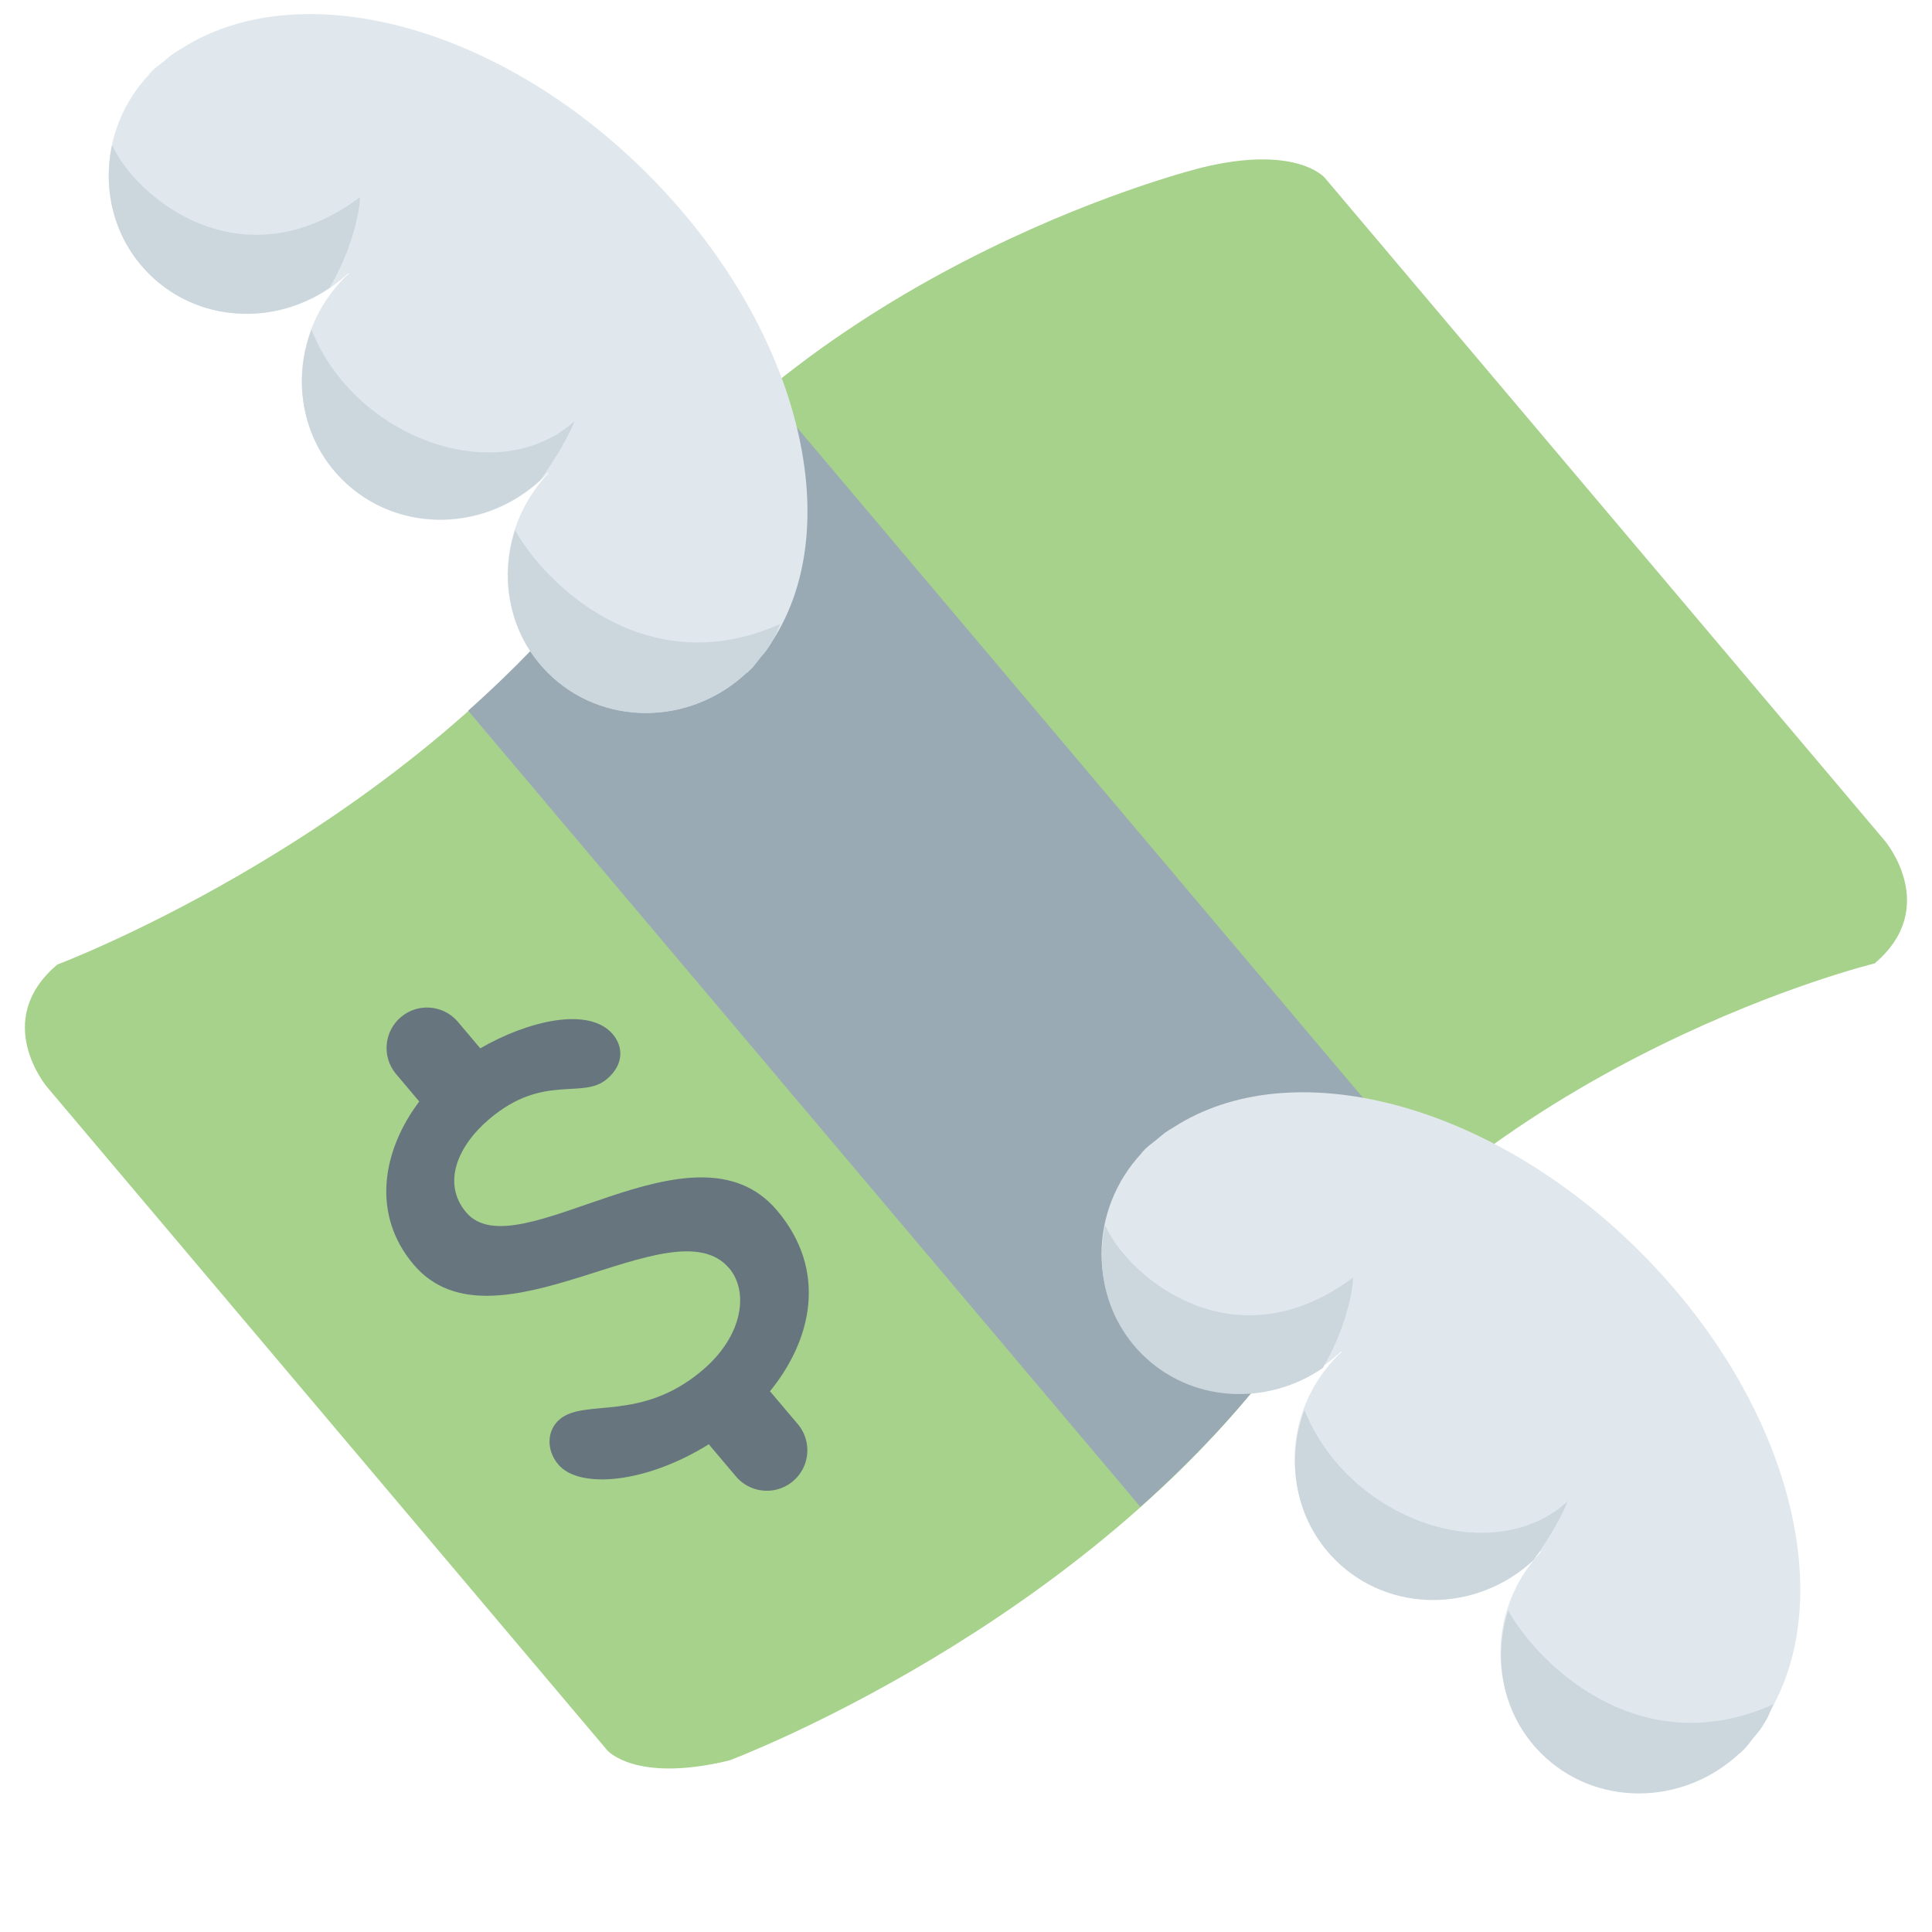
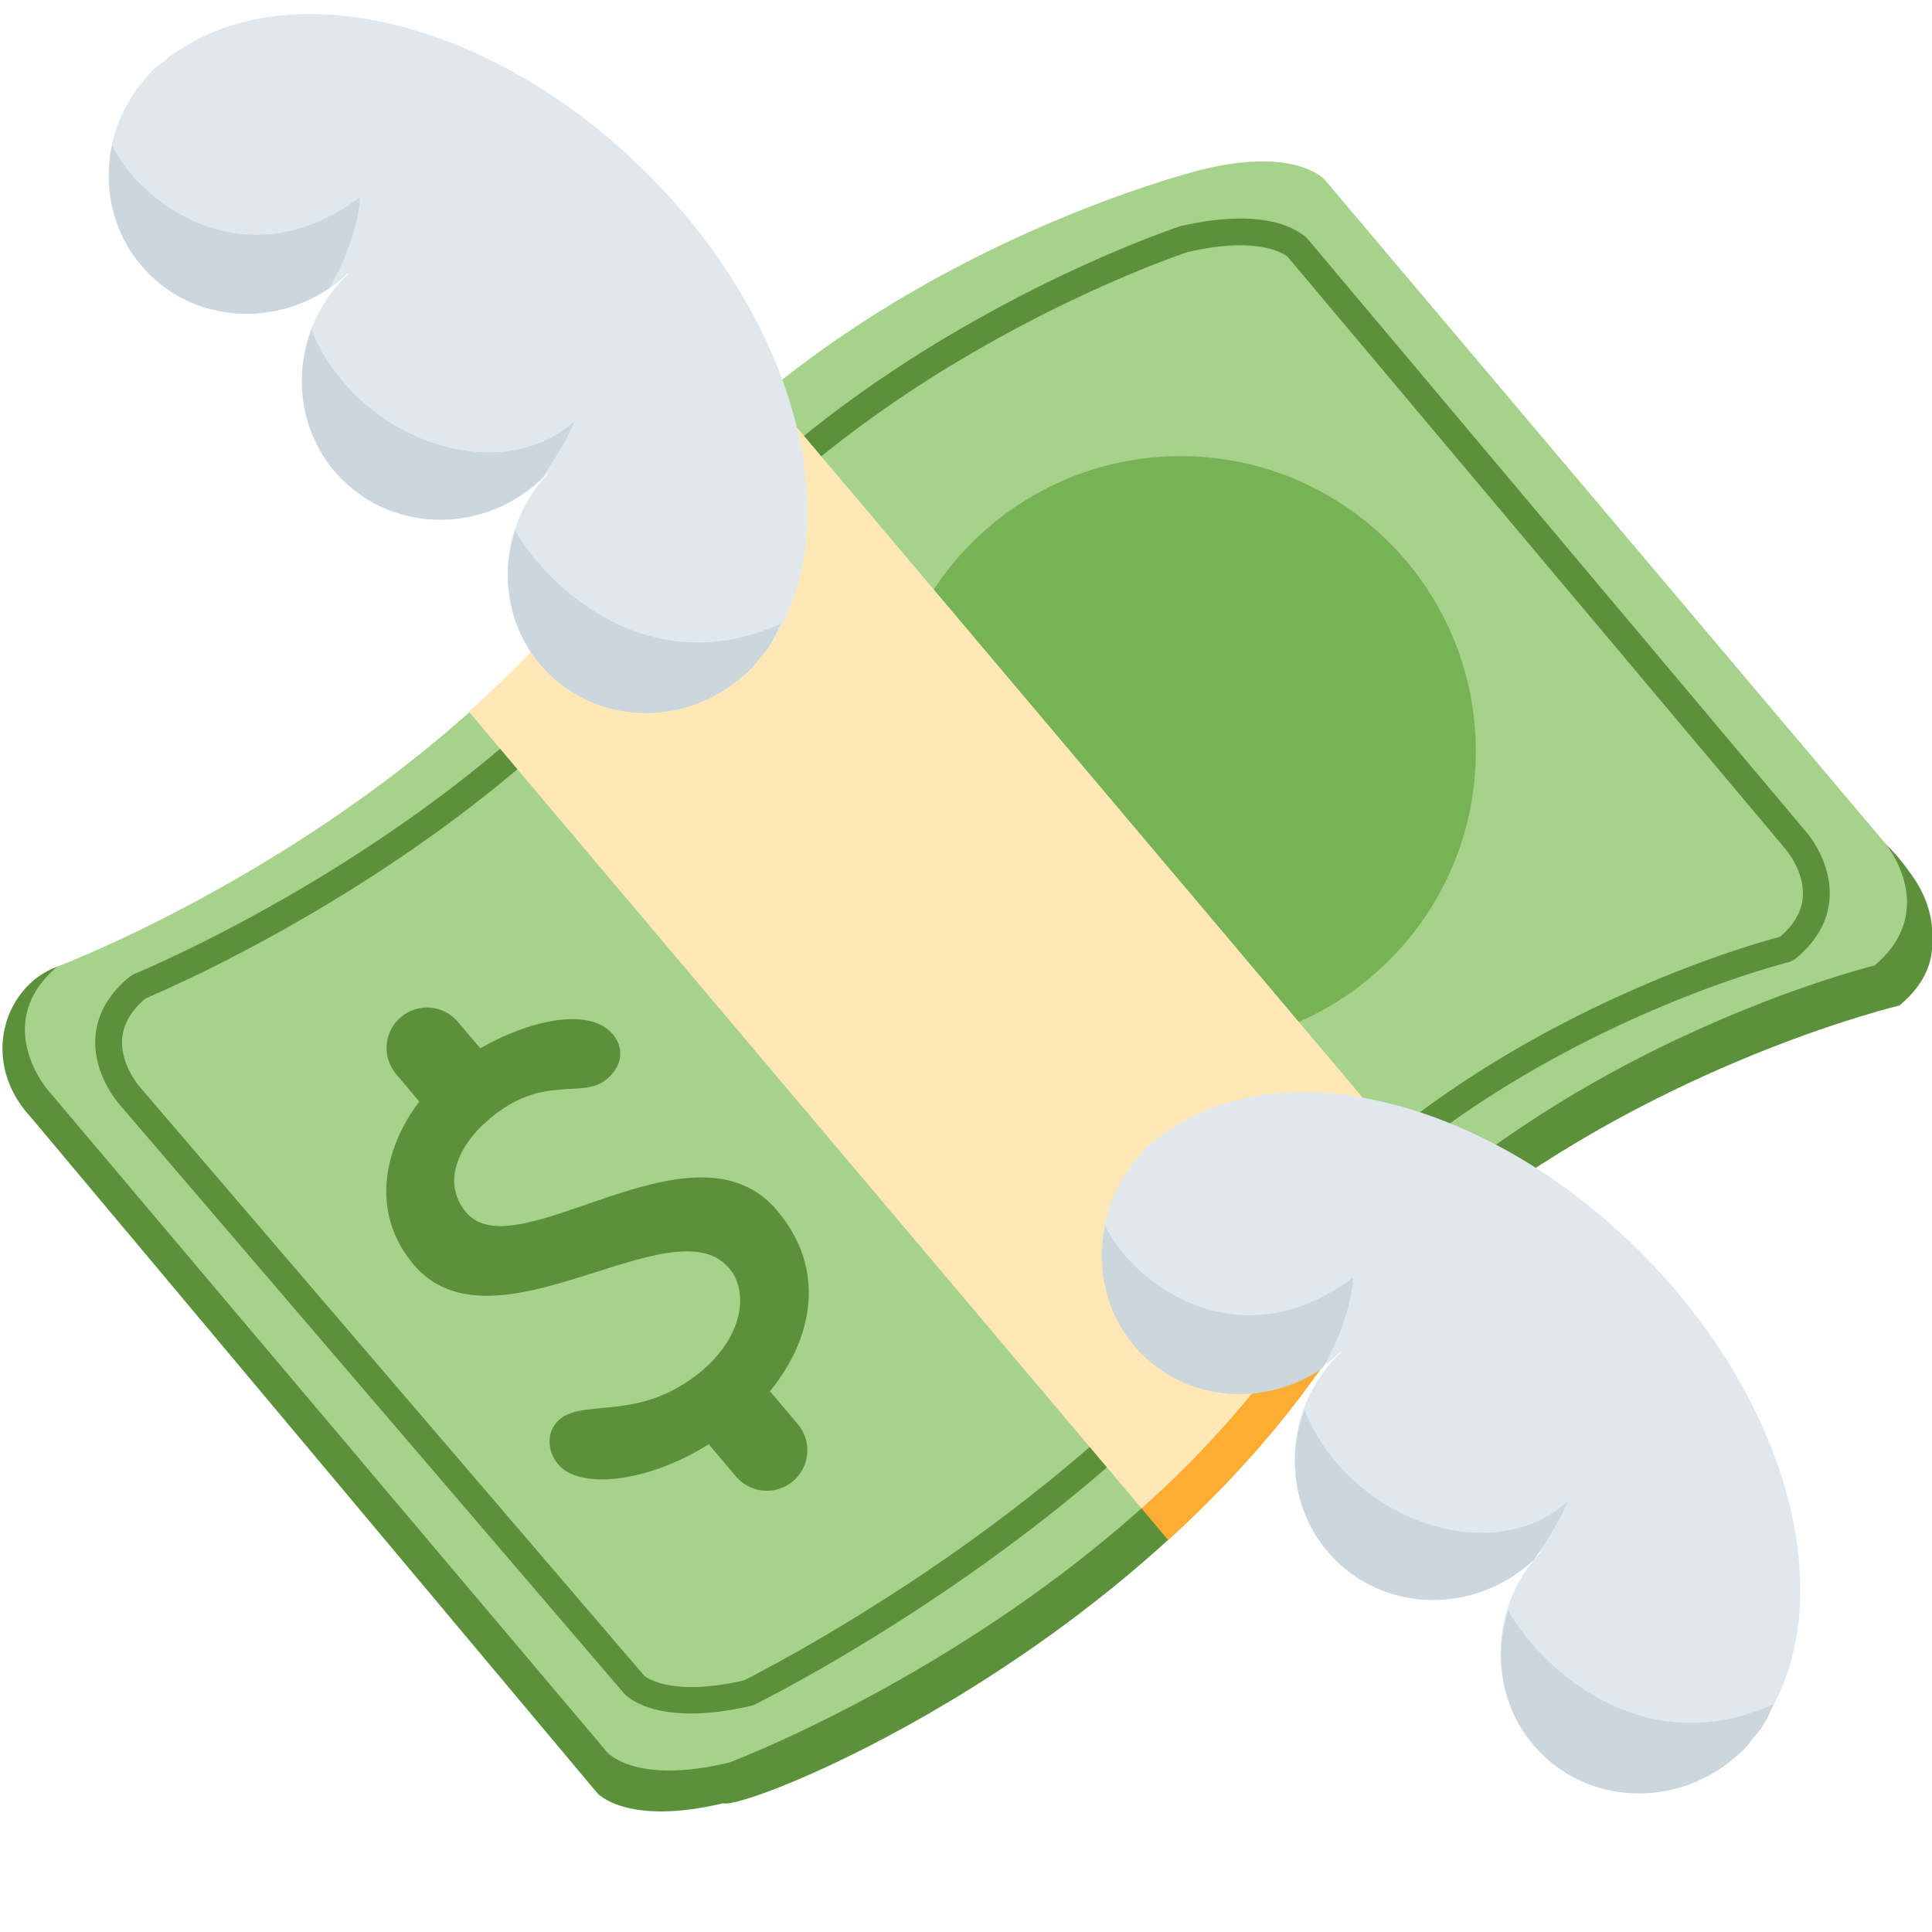
<svg xmlns="http://www.w3.org/2000/svg" viewBox="0 0 36 36">
-   <path fill="#A7D28B" d="M11.476 10.236c-3.783 5.25-10.408 7.737-10.408 7.737-1.236 1.047-.192 2.281-.192 2.281l10.438 12.359s.522.617 2.28.189c0 0 6.625-2.482 10.407-7.732 3.899-5.41 10.93-7.118 10.93-7.118 1.235-1.047.192-2.283.192-2.283L24.685 3.312s-.522-.618-2.28-.192c0 0-7.03 1.704-10.929 7.116z" />
-   <path fill="#9AAAB4" d="M14.279 7.288c-1.009.831-1.978 1.802-2.803 2.948-.816 1.132-1.768 2.129-2.753 3.007l12.526 14.835c.985-.879 1.938-1.875 2.753-3.008.825-1.144 1.794-2.115 2.803-2.947L14.279 7.288z" />
-   <path fill="#67757F" d="M14.479 22.555c-1.557-1.844-4.853 1.148-5.793.035-.455-.539-.162-1.238.436-1.742 1.005-.85 1.73-.355 2.185-.74.323-.272.306-.605.114-.834-.446-.527-1.586-.252-2.472.26l-.431-.51a.754.754 0 00-1.152.972l.446.529c-.677.898-.907 2.09-.106 3.037 1.496 1.77 4.833-1.172 5.883.072.364.432.262 1.256-.504 1.902-1.148.971-2.188.516-2.655.91-.228.191-.269.555-.026.844.387.457 1.62.359 2.805-.379.002.002.002.004.002.006l.487.576a.755.755 0 101.153-.974l-.487-.576c-.005-.006-.013-.01-.019-.016.799-.978 1.069-2.267.134-3.372z" />
+   <path fill="#5C913B" d="M35.602 16.28c-2.582-3.761-7.92 1.774-17.662 2.899-3.607.416-6.857 3.428-11.047 3.141-1.718-.118-4.117-5.061-5.913-4.273-.924.406-1.348 1.761-.398 2.779L11.13 33.412s.536.618 2.342.19c.445.131 7.135-2.55 11.003-7.917.926-1.285 2.03-2.355 3.173-3.249 3.711-2.744 7.745-3.7 7.745-3.7.516-.426.637-.879.609-1.272.034-.656-.4-1.184-.4-1.184z" />
+   <path fill="#A7D28B" d="M11.476 10.274c-3.783 5.25-10.408 7.737-10.408 7.737-1.236 1.047-.192 2.281-.192 2.281l10.438 12.359s.522.617 2.28.189c0 0 6.625-2.482 10.407-7.732 3.899-5.41 10.93-7.118 10.93-7.118 1.235-1.047.192-2.283.192-2.283L24.685 3.35s-.522-.618-2.28-.192c0 0-7.03 1.704-10.929 7.116z" />
+   <circle fill="#77B255" cx="22" cy="14" r="5.5" />
+   <path fill="#5C913B" d="M12.873 31.929c-.881 0-1.204-.328-1.248-.378L2.216 20.568c-.018-.021-.495-.567-.437-1.261.035-.421.253-.796.647-1.115l.063-.038c.061-.024 6.163-2.532 9.583-7.065l.2.15-.2-.15c3.618-4.796 9.859-6.854 9.921-6.874 1.745-.406 2.316.174 2.377.242l9.285 11.044c.017.018.493.566.435 1.261-.035.42-.253.795-.647 1.114l-.099.049c-.061.015-6.129 1.523-9.644 6.181-3.499 4.64-9.607 7.642-9.668 7.671-.464.11-.846.152-1.159.152zm-.871-.707c.001 0 .452.416 1.865.088.008-.011 6.009-2.962 9.436-7.504 3.437-4.555 9.225-6.182 9.867-6.351.257-.221.399-.466.422-.729.042-.48-.312-.893-.315-.897L23.992 4.784c-.002 0-.45-.415-1.864-.087-.041.014-6.135 2.026-9.656 6.693-3.366 4.461-9.239 6.995-9.758 7.213-.268.225-.414.476-.437.745-.04.476.312.887.315.891l9.41 10.983z" />
+   <path fill="#FFAC33" d="M21.276 22.166l-.006 5.94.497.59c.969-.884 1.9-1.878 2.705-2.996a15.844 15.844 0 012.828-2.986l-.483-.575-5.541.027z" />
+   <path fill="#FFE8B6" d="M26.798 22.118L14.292 7.305c-1.016.836-1.992 1.811-2.822 2.964-.811 1.126-1.755 2.117-2.735 2.991l1.462 1.731-.001.001 11.075 13.114a18.71 18.71 0 002.725-3.003c.83-1.152 1.805-2.126 2.82-2.962l-.019-.023h.001z" />
+   <path fill="#5C913B" d="M14.479 22.555c-1.557-1.844-4.853 1.148-5.793.035-.455-.539-.162-1.238.436-1.742 1.005-.85 1.73-.355 2.185-.74.323-.272.306-.605.114-.834-.446-.527-1.586-.252-2.472.26l-.431-.51a.754.754 0 00-1.152.972l.446.529c-.677.898-.907 2.09-.106 3.037 1.496 1.77 4.833-1.172 5.883.072.364.432.262 1.256-.504 1.902-1.148.971-2.188.516-2.655.91-.228.191-.269.555-.026.844.387.457 1.62.359 2.805-.379.002.002.002.004.002.006l.487.576a.755.755 0 101.153-.974l-.487-.576c-.005-.006-.013-.01-.019-.016.799-.978 1.069-2.267.134-3.372z" />
  <path fill="#E1E8ED" d="M32.456 32.588c.009-.008.019-.014.028-.021.068-.068.121-.146.181-.221.042-.052.089-.102.128-.155.035-.05.064-.101.096-.152 1.42-2.187.49-5.895-2.321-8.707-2.812-2.812-6.521-3.742-8.707-2.321-.052.031-.103.06-.153.096-.053.039-.104.086-.154.127-.074.061-.152.113-.221.182-.009.009-.015.019-.022.028-.011.011-.024.018-.036.03l.006.005c-1 1.062-1.012 2.705-.006 3.712 1.008 1.008 2.65.994 3.713-.006l.011.012c-.021.02-.044.033-.064.053-1.059 1.059-1.084 2.748-.059 3.775 1.026 1.025 2.717 1 3.775-.059.02-.02.033-.043.053-.064l.011.012c-1 1.062-1.013 2.705-.005 3.713 1.007 1.006 2.649.994 3.711-.006l.006.006c.01-.014.018-.027.029-.039z" />
  <path fill="#CCD6DD" d="M21.277 25.231c.906.905 2.321.979 3.37.261.439-.75.565-1.463.565-1.686-2.207 1.646-4.177.009-4.618-.97-.183.846.039 1.75.683 2.395zm7.299 3.84c.298-.419.529-.824.637-1.098-1.405 1.288-4.091.345-4.905-1.698-.358.95-.175 2.044.571 2.79 1.002 1.002 2.634.994 3.697.006zm3.854 3.595l.029-.036c.01-.008.02-.014.028-.022.069-.068.122-.146.181-.22.043-.053.089-.102.128-.156.036-.049.065-.101.097-.152.065-.1.1-.218.155-.324-2.528 1.131-4.415-.788-4.944-1.745-.295.917-.103 1.944.609 2.657 1.006 1.007 2.648.995 3.711-.006l.006.004z" />
  <path fill="#E1E8ED" d="M13.956 12.498l.028-.022c.069-.068.122-.146.181-.22.042-.052.088-.101.127-.155.036-.05.065-.101.097-.152 1.42-2.187.489-5.896-2.322-8.707C9.255.43 5.547-.501 3.36.919c-.051.032-.103.061-.153.097-.054.039-.103.085-.155.127-.074.06-.152.112-.22.181-.009.009-.015.02-.022.028-.011.01-.025.019-.036.03l.005.005c-1 1.062-1.012 2.705-.005 3.712 1.007 1.007 2.65.995 3.712-.005l.011.011c-.021.019-.044.033-.064.053-1.059 1.059-1.084 2.748-.058 3.775 1.026 1.027 2.716 1.001 3.775-.058.02-.02.033-.043.053-.064l.011.011c-1 1.062-1.013 2.705-.005 3.712 1.007 1.007 2.649.995 3.711-.006l.005.006c.011-.011.02-.024.031-.036z" />
  <path fill="#CCD6DD" d="M2.773 5.1c.906.906 2.321.98 3.37.26.439-.75.564-1.462.564-1.685-2.206 1.645-4.177.007-4.617-.972-.183.847.039 1.752.683 2.397zm7.301 3.838c.297-.419.528-.822.635-1.096-1.406 1.288-4.092.344-4.905-1.699-.358.95-.175 2.044.57 2.79 1.004 1.003 2.637.994 3.7.005zm3.851 3.597c.011-.011.02-.024.03-.036l.028-.022c.069-.068.122-.146.181-.22.042-.052.088-.101.127-.155.036-.05.065-.101.097-.152.065-.1.1-.219.155-.325-2.528 1.131-4.415-.787-4.944-1.744-.295.917-.103 1.944.609 2.656 1.007 1.007 2.649.995 3.711-.006l.006.004z" />
</svg>
